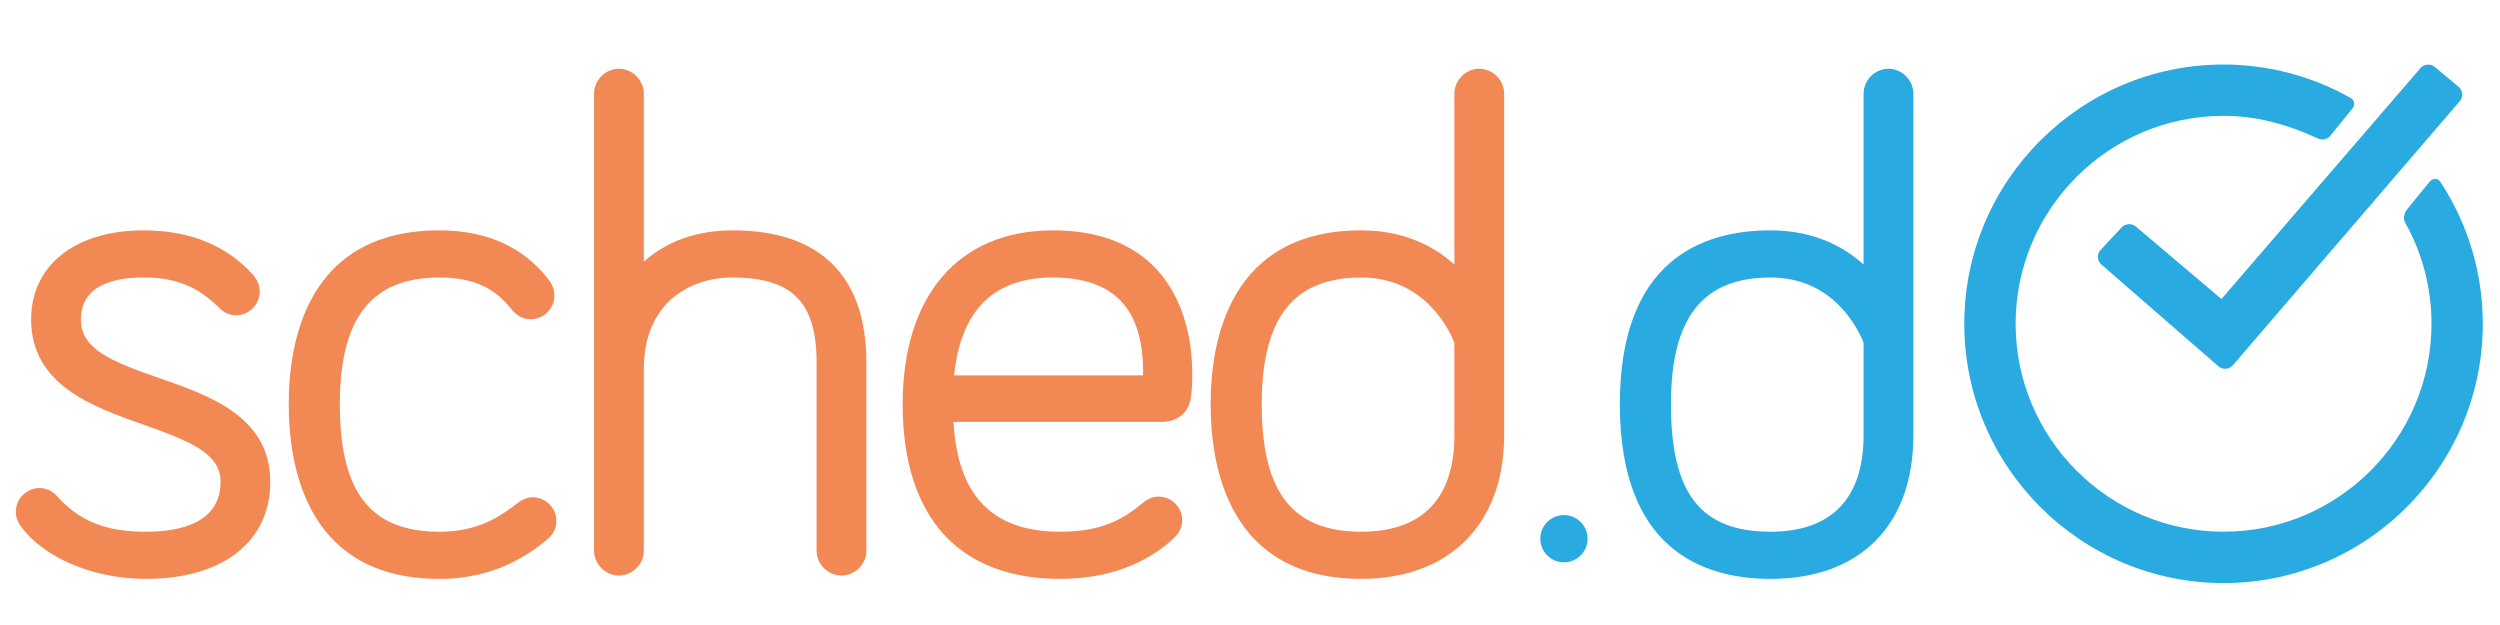
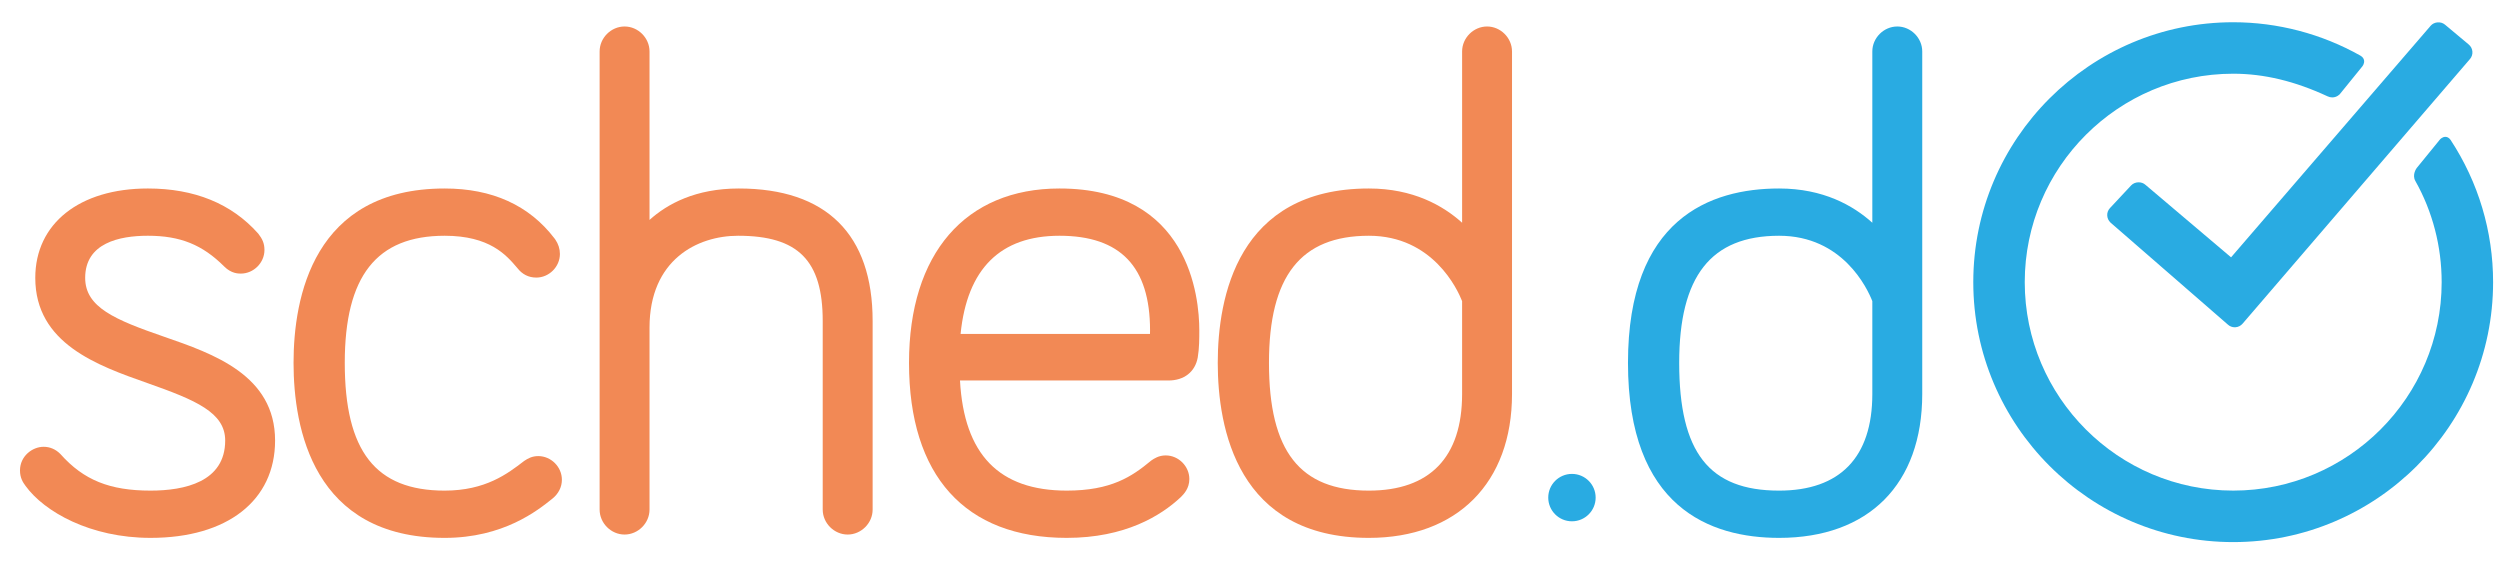
- <svg xmlns="http://www.w3.org/2000/svg" version="1.1" id="Layer_1" x="0px" y="0px" width="800px" height="200px" viewBox="0 0 800 200" style="enable-background:new 0 0 800 200;" xml:space="preserve">
+ <svg xmlns="http://www.w3.org/2000/svg" version="1.1" id="Layer_1" x="0px" y="0px" width="634.5px" height="144px" viewBox="0 0 634.5 144" style="enable-background:new 0 0 634.5 144;" xml:space="preserve">
  <g>
    <g>
-       <path style="fill:#F28955;" d="M51.016,121.012c-15.639-5.406-25.135-9.369-25.135-18.772c0-11.109,10.883-13.44,20.012-13.44    c10.335,0,17.401,2.848,24.385,9.827c2.241,2.254,4.535,2.254,5.288,2.254c4.09,0,7.543-3.453,7.543-7.542    c0-2.178-0.729-3.573-1.909-5.12l-0.071-0.096l-0.083-0.089c-8.468-9.502-20.294-14.32-35.152-14.32    c-21.832,0-35.939,11.196-35.939,28.526c0,20.974,19.852,27.974,35.805,33.593c15.445,5.443,24.817,9.393,24.817,18.336    c0,13.211-12.961,15.984-23.831,15.984c-13.021,0-21.343-3.363-28.71-11.611l-0.062-0.068l-0.062-0.061    c-1.47-1.471-3.303-2.248-5.298-2.248c-3.641,0-7.54,3.031-7.54,7.543c0,2.371,0.926,3.807,1.793,4.967    c5.978,8.229,20.645,16.564,39.878,16.564c24.522,0,39.756-11.906,39.756-31.07C86.5,133.293,66.824,126.482,51.016,121.012z" />
-       <path style="fill:#F28955;" d="M170.51,159.131c-1.943,0-3.29,0.732-4.455,1.52l-0.08,0.055l-0.073,0.057    c-5.154,3.963-12.208,9.391-25.273,9.391c-22.05,0-31.884-12.576-31.884-40.783c0-27.677,10.132-40.57,31.884-40.57    c14.382,0,19.667,6.146,23.157,10.255c1.577,2.054,3.629,3.097,6.092,3.097c4.086,0,7.539-3.453,7.539-7.54    c0-1.623-0.491-3.167-1.46-4.594l-0.292-0.396c-8.078-10.565-19.861-15.907-35.036-15.907c-41.97,0-48.236,34.869-48.236,55.656    c0,20.867,6.267,55.869,48.236,55.869c18.764,0,29.694-8.762,34.359-12.5c1.974-1.574,3.062-3.73,3.062-6.066    C178.05,162.584,174.597,159.131,170.51,159.131z" />
-       <path style="fill:#F28955;" d="M234.512,73.713c-13.791,0-22.828,4.93-28.489,10.031V29.963c0-4.316-3.646-7.964-7.964-7.964    s-7.964,3.647-7.964,7.964v146.246c0,4.318,3.646,7.965,7.964,7.965s7.964-3.646,7.964-7.965v-58.076    c0-21.649,15.233-29.334,28.277-29.334c19.181,0,27.007,7.884,27.007,27.217v60.193c0,4.318,3.649,7.965,7.967,7.965    s7.968-3.646,7.968-7.965v-60.193C277.241,88.341,262.466,73.713,234.512,73.713z" />
-       <path style="fill:#F28955;" d="M336.882,73.713c-30.076,0-48.03,20.806-48.03,55.656c0,36.025,17.884,55.869,50.358,55.869    c18.624,0,30.066-7.07,36.385-13.002c0.938-0.938,2.74-2.738,2.74-5.773c0-4.09-3.456-7.547-7.546-7.547    c-2.217,0-3.708,1.016-4.511,1.559l-0.123,0.084l-0.114,0.096c-6.045,5.006-12.649,9.498-26.831,9.498    c-21.614,0-32.788-11.506-34.089-35.15h66.52c5.03,0,8.533-2.746,9.372-7.342c0.499-2.982,0.499-6.141,0.499-8.678    C381.512,108.361,378.292,73.713,336.882,73.713z M336.882,88.799c19.455,0,28.91,9.874,28.91,30.184    c0,0.311-0.006,0.707-0.019,1.15h-60.456C307.399,99.337,318.005,88.799,336.882,88.799z" />
-       <path style="fill:#F28955;" d="M473.368,21.999c-4.316,0-7.967,3.647-7.967,7.964v54.685c-6.055-5.47-15.643-10.935-29.762-10.935    c-41.969,0-48.236,34.869-48.236,55.656c0,20.867,6.267,55.869,48.236,55.869c28.184,0,45.693-17.592,45.693-45.91V29.963    C481.332,25.646,477.686,21.999,473.368,21.999z M435.639,170.152c-22.051,0-31.885-12.576-31.885-40.783    c0-27.677,10.133-40.57,31.885-40.57c20.436,0,28.305,17.164,29.762,20.863v29.666    C465.401,159.494,455.11,170.152,435.639,170.152z" />
+       <path style="fill:#F28955;" d="M41.602,85.447c-12.434-4.299-19.984-7.45-19.984-14.927c0-8.833,8.653-10.687,15.911-10.687    c8.217,0,13.836,2.265,19.389,7.813c1.782,1.792,3.606,1.792,4.205,1.792c3.251,0,5.997-2.745,5.997-5.996    c0-1.731-0.579-2.841-1.518-4.071l-0.057-0.076l-0.066-0.07c-6.732-7.556-16.136-11.387-27.95-11.387    c-17.359,0-28.576,8.902-28.576,22.682c0,16.677,15.784,22.242,28.469,26.71c12.28,4.328,19.732,7.468,19.732,14.579    c0,10.504-10.306,12.709-18.948,12.709c-10.354,0-16.97-2.674-22.828-9.232l-0.049-0.054l-0.049-0.049    c-1.168-1.169-2.626-1.787-4.212-1.787c-2.895,0-5.995,2.41-5.995,5.997c0,1.886,0.736,3.027,1.426,3.949    c4.752,6.543,16.415,13.171,31.707,13.171c19.498,0,31.61-9.467,31.61-24.704C69.816,95.212,54.172,89.797,41.602,85.447z" />
+       <path style="fill:#F28955;" d="M136.613,115.756c-1.545,0-2.616,0.582-3.542,1.208l-0.063,0.043l-0.059,0.045    c-4.098,3.151-9.707,7.467-20.095,7.467c-17.532,0-25.351-9.999-25.351-32.427c0-22.006,8.056-32.258,25.351-32.258    c11.435,0,15.637,4.888,18.412,8.154c1.254,1.633,2.886,2.462,4.844,2.462c3.249,0,5.995-2.746,5.995-5.995    c0-1.291-0.391-2.519-1.161-3.652l-0.232-0.315c-6.423-8.4-15.792-12.648-27.857-12.648c-33.371,0-38.353,27.725-38.353,44.253    c0,16.592,4.982,44.422,38.353,44.422c14.919,0,23.61-6.967,27.319-9.938c1.569-1.252,2.435-2.967,2.435-4.824    C142.608,118.501,139.862,115.756,136.613,115.756z" />
+       <path style="fill:#F28955;" d="M187.501,47.839c-10.965,0-18.151,3.92-22.652,7.977V13.054c0-3.433-2.899-6.332-6.333-6.332    c-3.433,0-6.332,2.899-6.332,6.332v116.28c0,3.434,2.899,6.333,6.332,6.333c3.433,0,6.333-2.899,6.333-6.333V83.158    c0-17.214,12.112-23.324,22.483-23.324c15.25,0,21.473,6.269,21.473,21.641v47.859c0,3.434,2.902,6.333,6.334,6.333    s6.335-2.899,6.335-6.333V81.475C221.475,59.47,209.728,47.839,187.501,47.839z" />
+       <path style="fill:#F28955;" d="M268.896,47.839c-23.914,0-38.189,16.543-38.189,44.253c0,28.644,14.22,44.422,40.041,44.422    c14.808,0,23.906-5.622,28.93-10.338c0.746-0.745,2.179-2.178,2.179-4.591c0-3.252-2.748-6-6-6c-1.762,0-2.948,0.808-3.586,1.239    l-0.098,0.066l-0.091,0.076c-4.807,3.98-10.058,7.552-21.333,7.552c-17.186,0-26.07-9.148-27.104-27.948h52.89    c4,0,6.785-2.184,7.452-5.837c0.397-2.372,0.397-4.883,0.397-6.9C304.381,75.389,301.821,47.839,268.896,47.839z M268.896,59.834    c15.469,0,22.986,7.851,22.986,23.999c0,0.247-0.004,0.562-0.015,0.915h-48.069C245.454,68.213,253.887,59.834,268.896,59.834z" />
+       <path style="fill:#F28955;" d="M377.417,6.722c-3.432,0-6.334,2.899-6.334,6.332v43.479c-4.814-4.349-12.438-8.694-23.664-8.694    c-33.37,0-38.353,27.725-38.353,44.253c0,16.592,4.982,44.422,38.353,44.422c22.409,0,36.331-13.987,36.331-36.504V13.054    C383.749,9.621,380.85,6.722,377.417,6.722z M347.418,124.519c-17.533,0-25.352-9.999-25.352-32.427    c0-22.006,8.057-32.258,25.352-32.258c16.248,0,22.505,13.647,23.664,16.589v23.587    C371.082,116.044,362.899,124.519,347.418,124.519z" />
    </g>
  </g>
  <g>
    <g>
-       <path style="fill:#29ABE2;" d="M780.934,58.213c-0.562-0.818-1.221-0.987-1.674-0.987c-0.949,0-1.645,0.75-1.74,0.861l-7.4,9.083    c-0.064,0.086-1.574,2.122-0.434,4.148c5.492,9.741,8.395,20.906,8.395,32.292c0,36.687-29.846,66.536-66.531,66.536    c-36.697,0-66.551-29.85-66.551-66.536c0-36.689,29.854-66.538,66.551-66.538c9.814,0,19.664,2.361,30.111,7.22    c0.492,0.231,0.996,0.348,1.498,0.348c1.404,0,2.277-0.897,2.408-1.039l7.174-8.844c0.076-0.095,0.752-0.94,0.568-1.952    c-0.08-0.431-0.348-1.043-1.176-1.51c-12.385-6.968-26.418-10.651-40.584-10.651c-45.752,0-82.975,37.219-82.975,82.967    c0,45.749,37.223,82.972,82.975,82.972c45.738,0,82.951-37.223,82.951-82.972C794.5,87.431,789.811,71.736,780.934,58.213z" />
-       <path style="fill:#29ABE2;" d="M683.576,72.579c-1.262-1.178-3.43-1.11-4.619,0.15l-6.76,7.235    c-0.605,0.658-0.916,1.491-0.873,2.334c0.025,0.852,0.4,1.682,1.053,2.3l37.438,32.542c0.607,0.566,1.4,0.877,2.225,0.877    l0.197-0.008c0.883-0.051,1.719-0.473,2.295-1.148l72.607-84.5c0.562-0.667,0.826-1.513,0.75-2.373    c-0.074-0.867-0.482-1.658-1.158-2.224l-7.605-6.358c-1.33-1.116-3.484-0.92-4.584,0.394l-63.686,73.89L683.576,72.579z" />
+       <path style="fill:#29ABE2;" d="M621.964,35.516c-0.447-0.651-0.971-0.785-1.331-0.785c-0.755,0-1.308,0.596-1.384,0.685    l-5.884,7.222c-0.052,0.068-1.252,1.688-0.345,3.299c4.366,7.745,6.674,16.622,6.674,25.676c0,29.169-23.73,52.902-52.899,52.902    c-29.178,0-52.914-23.733-52.914-52.902c0-29.173,23.736-52.905,52.914-52.905c7.804,0,15.636,1.878,23.942,5.74    c0.391,0.185,0.792,0.276,1.19,0.276c1.117,0,1.812-0.713,1.915-0.826l5.704-7.031c0.061-0.075,0.598-0.748,0.452-1.553    c-0.063-0.342-0.276-0.829-0.936-1.2c-9.847-5.54-21.005-8.469-32.269-8.469c-36.377,0-65.973,29.593-65.973,65.968    s29.596,65.971,65.973,65.971c36.367,0,65.955-29.596,65.955-65.971C632.75,58.746,629.021,46.268,621.964,35.516z" />
+       <path style="fill:#29ABE2;" d="M544.554,46.938c-1.003-0.937-2.727-0.883-3.672,0.12l-5.375,5.753    c-0.481,0.523-0.729,1.186-0.694,1.855c0.021,0.677,0.318,1.337,0.837,1.828l29.767,25.875c0.483,0.45,1.113,0.697,1.77,0.697    l0.156-0.007c0.702-0.04,1.367-0.376,1.825-0.913l57.73-67.187c0.447-0.53,0.656-1.202,0.596-1.887    c-0.059-0.689-0.383-1.318-0.921-1.768l-6.047-5.056c-1.058-0.888-2.771-0.731-3.645,0.312l-50.637,58.75L544.554,46.938z" />
    </g>
  </g>
  <g>
-     <path style="fill:#29ABE2;" d="M566.586,185.238c-22.006,0-48.238-9.693-48.238-55.869c0-46.001,26.232-55.656,48.238-55.656   c14.115,0,23.695,5.455,29.758,10.932V29.963c0-4.316,3.648-7.964,7.973-7.964c4.314,0,7.961,3.647,7.961,7.964v109.365   C612.277,168.076,595.195,185.238,566.586,185.238z M566.586,88.799c-21.758,0-31.889,12.89-31.889,40.57   c0,28.584,9.537,40.783,31.889,40.783c19.469,0,29.758-10.658,29.758-30.824v-29.666C594.744,105.6,586.9,88.799,566.586,88.799z" />
+     <path style="fill:#29ABE2;" d="M451.535,136.514c-17.497,0-38.354-7.707-38.354-44.422c0-36.575,20.857-44.253,38.354-44.253   c11.223,0,18.84,4.338,23.661,8.692V13.054c0-3.433,2.9-6.332,6.339-6.332c3.431,0,6.33,2.899,6.33,6.332v86.956   C487.864,122.868,474.282,136.514,451.535,136.514z M451.535,59.834c-17.3,0-25.355,10.249-25.355,32.258   c0,22.728,7.583,32.427,25.355,32.427c15.479,0,23.661-8.475,23.661-24.509V76.423C473.924,73.192,467.687,59.834,451.535,59.834z" />
  </g>
  <g>
-     <circle style="fill:#29ABE2;" cx="500.463" cy="172.381" r="7.564" />
+     <circle style="fill:#29ABE2;" cx="398.96" cy="126.291" r="6.015" />
  </g>
</svg>
